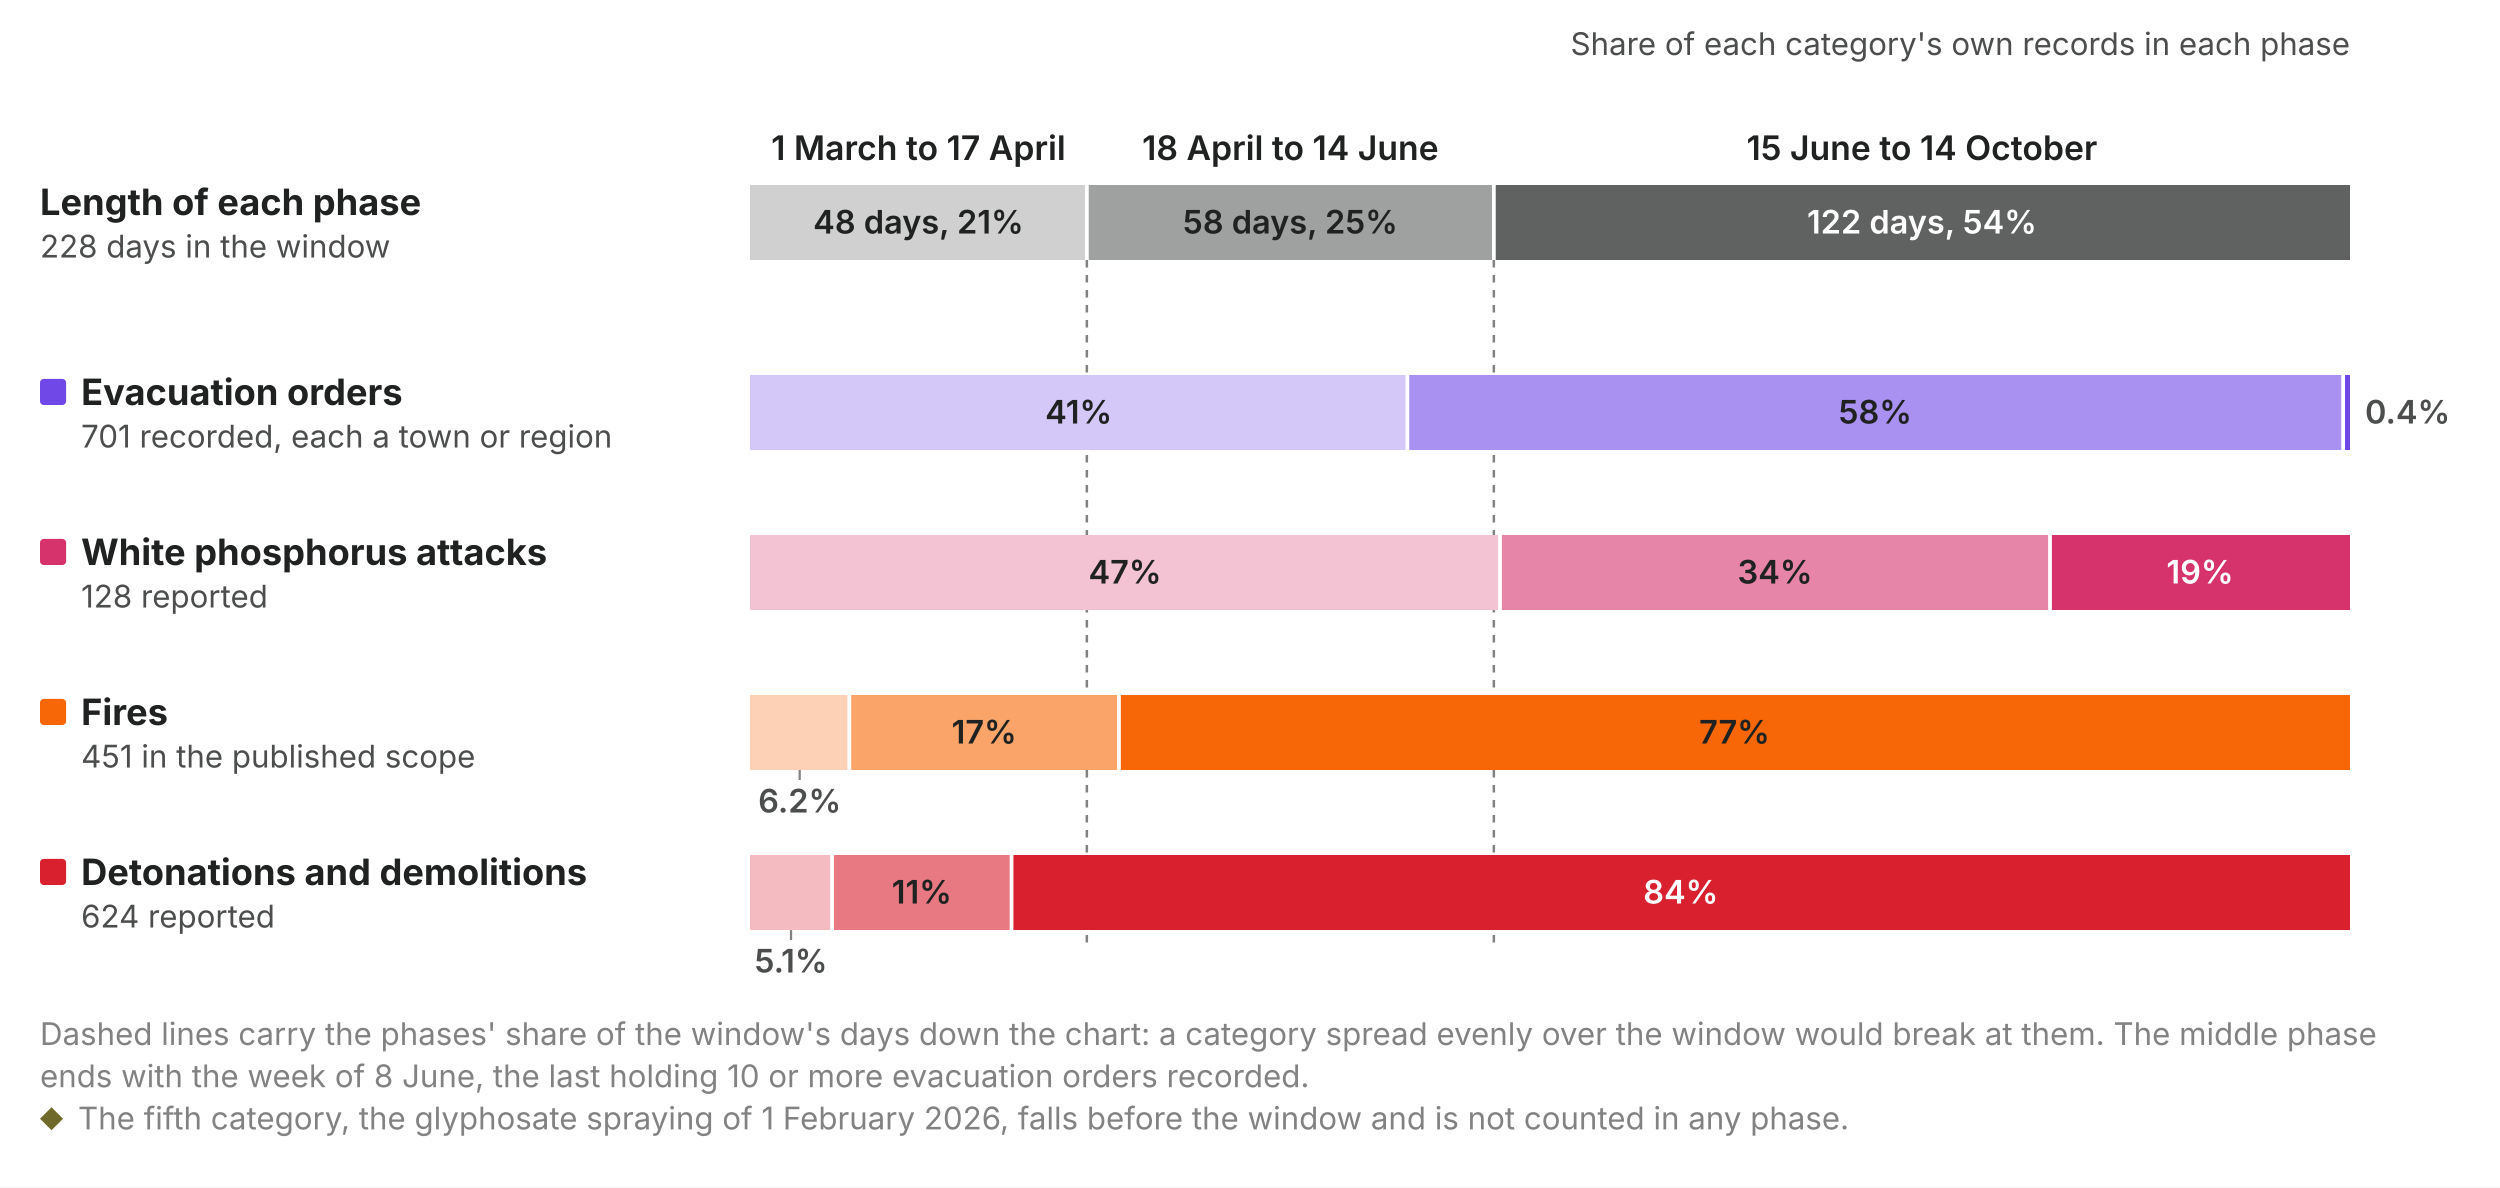
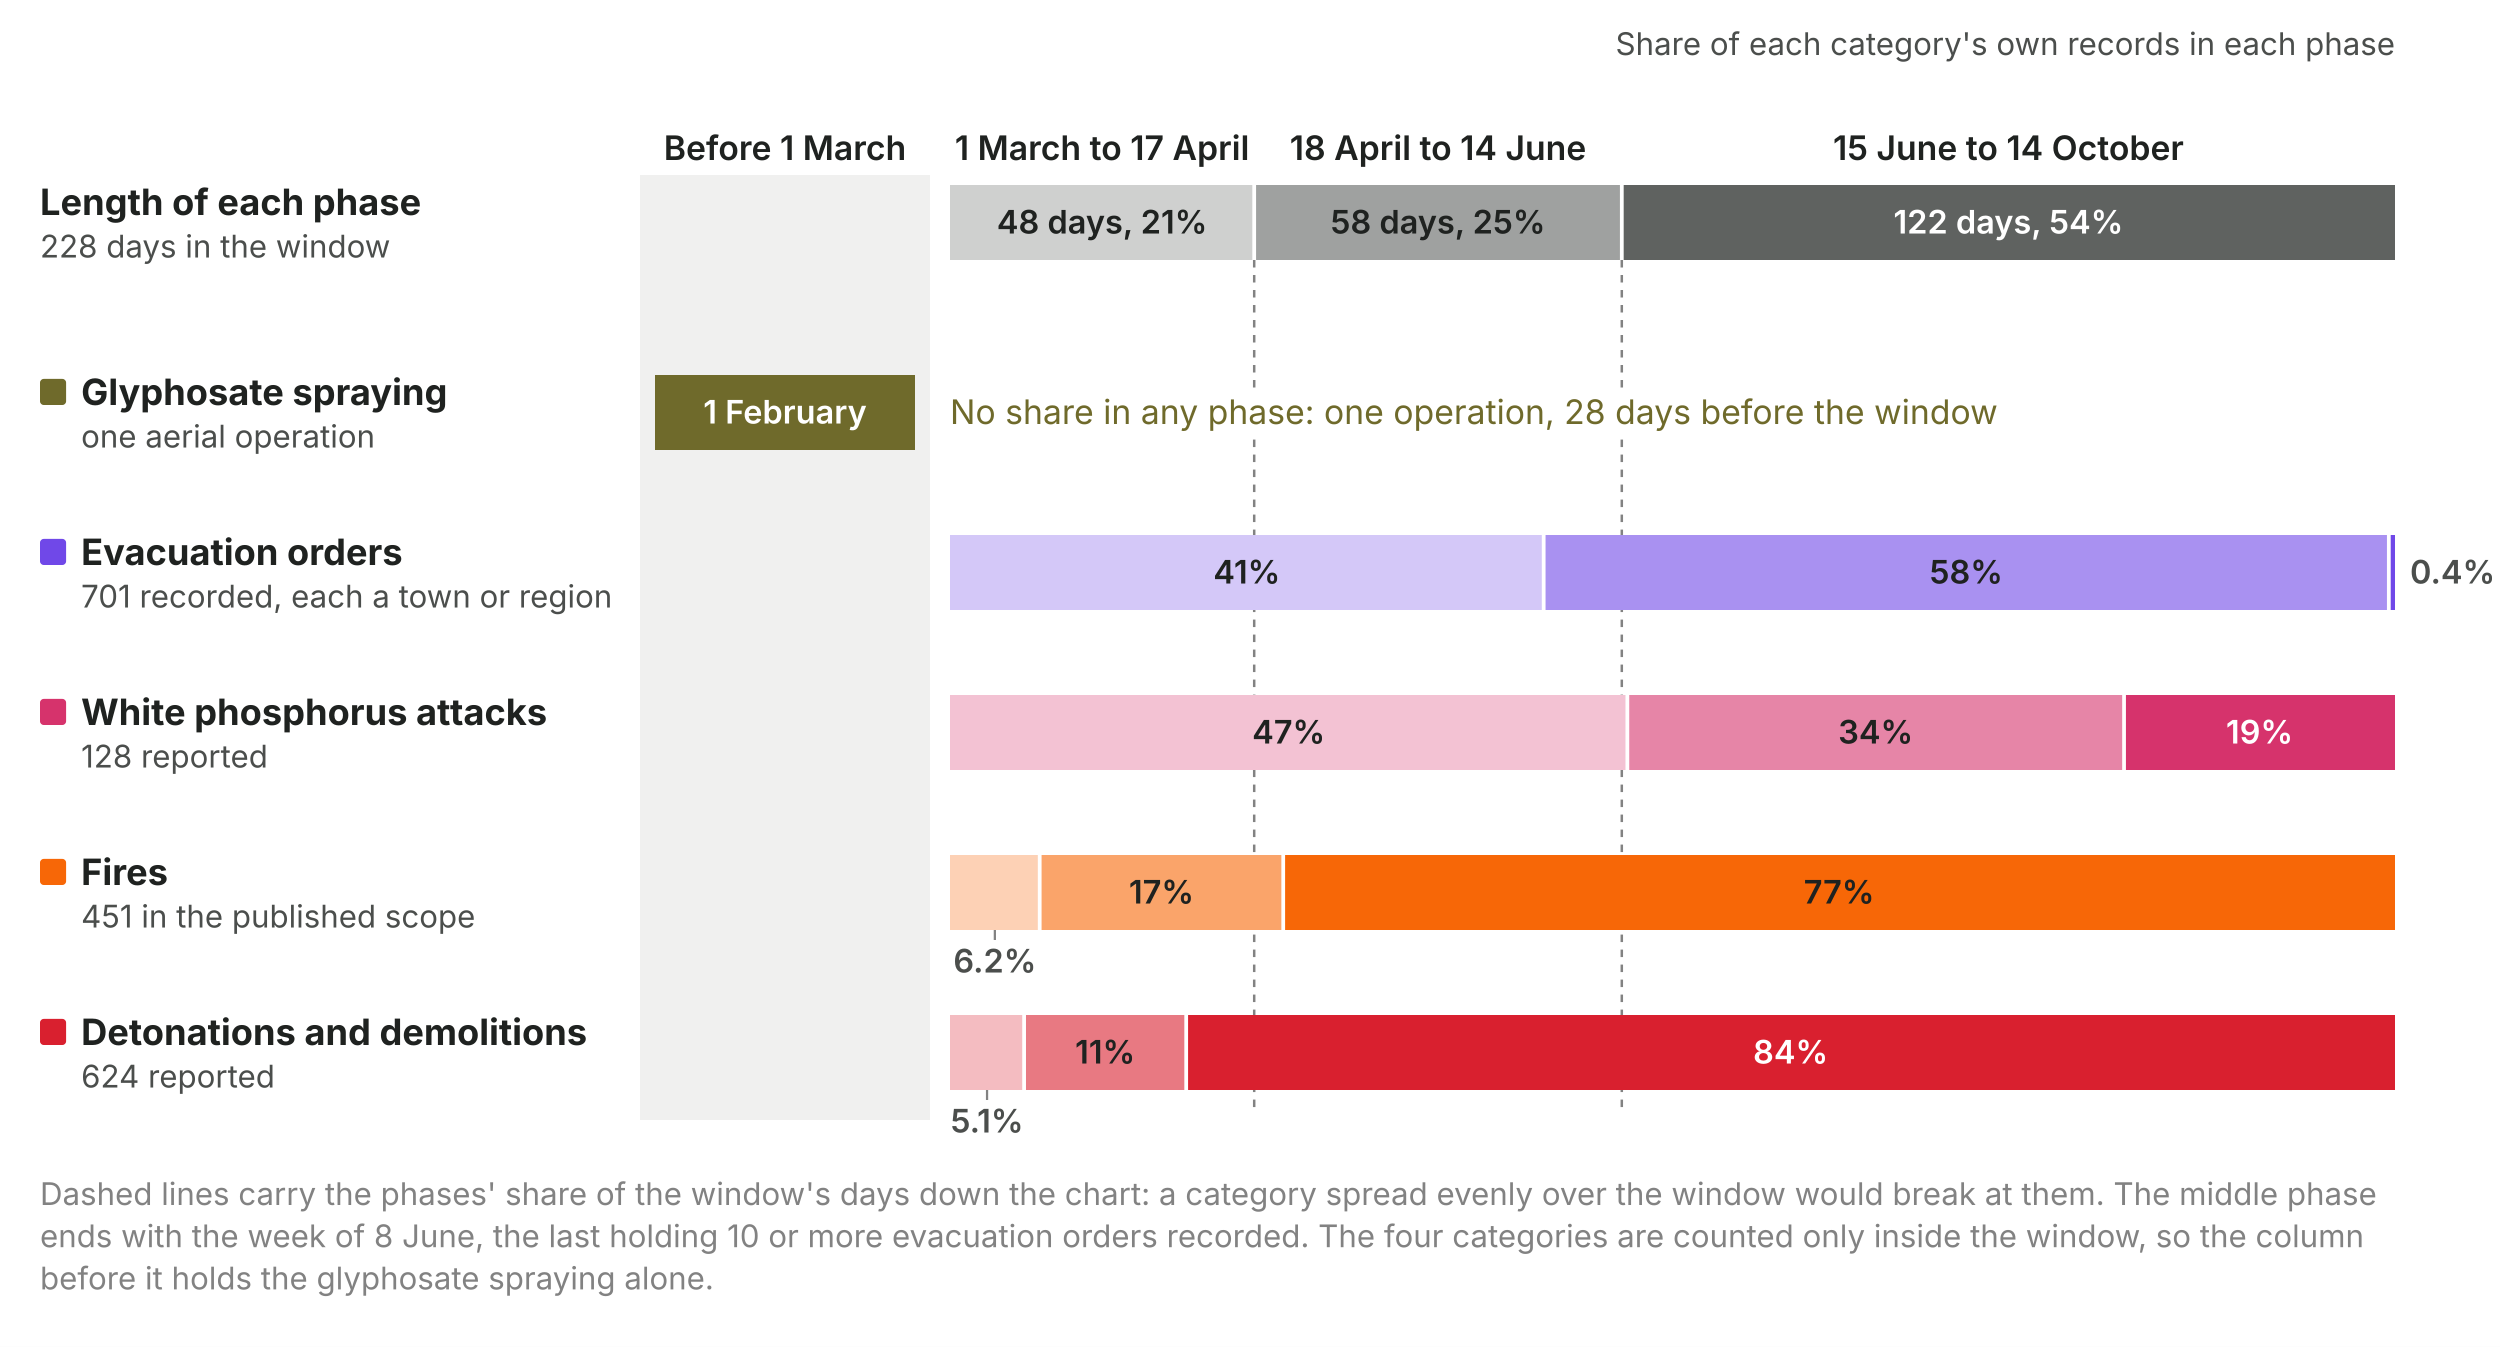
- <svg xmlns="http://www.w3.org/2000/svg" viewBox="0 0 1000 474.88" width="1000" height="474.88" role="img" aria-labelledby="desc">
+ <svg xmlns="http://www.w3.org/2000/svg" viewBox="0 0 1000 538.75" width="1000" height="538.75" role="img" aria-labelledby="desc">
  <style>svg{fill:#1f2220}text{font-family:Inter, "Segoe UI", system-ui, sans-serif}.h{paint-order:stroke;stroke:#fff;stroke-width:4px;stroke-linejoin:round}</style>
-   <rect width="1000" height="474.88" fill="#ffffff" />
+   <rect width="1000" height="538.75" fill="#ffffff" />
  <g class="back">
-     <line x1="434.74" y1="104" x2="434.74" y2="380" stroke="#828282" stroke-width="1" stroke-dasharray="3,3" />
-     <line x1="597.54" y1="104" x2="597.54" y2="380" stroke="#828282" stroke-width="1" stroke-dasharray="3,3" />
+     <rect x="256" y="70" width="116" height="378" fill="#f0f0ef" />
+     <line x1="501.68" y1="104" x2="501.68" y2="156.33" stroke="#828282" stroke-width="1" stroke-dasharray="3,3" />
+     <line x1="501.68" y1="175.83" x2="501.68" y2="444" stroke="#828282" stroke-width="1" stroke-dasharray="3,3" />
+     <line x1="648.72" y1="104" x2="648.72" y2="156.33" stroke="#828282" stroke-width="1" stroke-dasharray="3,3" />
+     <line x1="648.72" y1="175.83" x2="648.72" y2="444" stroke="#828282" stroke-width="1" stroke-dasharray="3,3" />
  </g>
  <g class="marks">
-     <rect x="300" y="74" width="134.74" height="30" fill="#cfd0cf" />
-     <rect x="434.74" y="74" width="162.81" height="30" fill="#9fa1a0" />
-     <rect x="597.54" y="74" width="342.46" height="30" fill="#5f6260" />
-     <rect x="300" y="150" width="262.94" height="30" fill="#d4c8f8" />
-     <rect x="562.94" y="150" width="374.32" height="30" fill="#a991f1" />
-     <rect x="937.26" y="150" width="2.74" height="30" fill="#7048e8" />
-     <rect x="16" y="151.56" width="10.44" height="10.44" rx="1.5" fill="#7048e8" />
-     <rect x="300" y="214" width="300" height="30" fill="#f3c2d3" />
-     <rect x="600" y="214" width="220" height="30" fill="#e685a7" />
-     <rect x="820" y="214" width="120" height="30" fill="#d6336c" />
-     <rect x="16" y="215.56" width="10.44" height="10.44" rx="1.5" fill="#d6336c" />
-     <rect x="300" y="278" width="39.73" height="30" fill="#fdd1b5" />
-     <rect x="339.73" y="278" width="107.85" height="30" fill="#faa46a" />
-     <rect x="447.58" y="278" width="492.42" height="30" fill="#f76707" />
-     <rect x="16" y="279.56" width="10.44" height="10.44" rx="1.5" fill="#f76707" />
-     <rect x="300" y="342" width="32.82" height="30" fill="#f4bcc1" />
-     <rect x="332.82" y="342" width="71.79" height="30" fill="#e87982" />
-     <rect x="404.62" y="342" width="535.38" height="30" fill="#d9202f" />
-     <rect x="16" y="343.56" width="10.44" height="10.44" rx="1.5" fill="#d9202f" />
+     <rect x="380" y="74" width="121.68" height="30" fill="#cfd0cf" />
+     <rect x="501.68" y="74" width="147.04" height="30" fill="#9fa1a0" />
+     <rect x="648.72" y="74" width="309.28" height="30" fill="#5f6260" />
+     <rect x="262" y="150" width="104" height="30" fill="#6f6a2b" />
+     <rect x="16" y="151.56" width="10.44" height="10.44" rx="1.5" fill="#6f6a2b" />
+     <rect x="380" y="214" width="237.47" height="30" fill="#d4c8f8" />
+     <rect x="617.47" y="214" width="338.06" height="30" fill="#a991f1" />
+     <rect x="955.53" y="214" width="2.47" height="30" fill="#7048e8" />
+     <rect x="16" y="215.56" width="10.44" height="10.44" rx="1.5" fill="#7048e8" />
+     <rect x="380" y="278" width="270.94" height="30" fill="#f3c2d3" />
+     <rect x="650.94" y="278" width="198.69" height="30" fill="#e685a7" />
+     <rect x="849.62" y="278" width="108.38" height="30" fill="#d6336c" />
+     <rect x="16" y="279.56" width="10.44" height="10.44" rx="1.5" fill="#d6336c" />
+     <rect x="380" y="342" width="35.88" height="30" fill="#fdd1b5" />
+     <rect x="415.88" y="342" width="97.4" height="30" fill="#faa46a" />
+     <rect x="513.29" y="342" width="444.71" height="30" fill="#f76707" />
+     <rect x="16" y="343.56" width="10.44" height="10.44" rx="1.5" fill="#f76707" />
+     <rect x="380" y="406" width="29.64" height="30" fill="#f4bcc1" />
+     <rect x="409.64" y="406" width="64.84" height="30" fill="#e87982" />
+     <rect x="474.48" y="406" width="483.52" height="30" fill="#d9202f" />
+     <rect x="16" y="407.56" width="10.44" height="10.44" rx="1.5" fill="#d9202f" />
  </g>
  <g class="over">
-     <line x1="434.74" y1="74" x2="434.74" y2="104" stroke="#ffffff" stroke-width="1.5" />
-     <line x1="597.54" y1="74" x2="597.54" y2="104" stroke="#ffffff" stroke-width="1.5" />
-     <line x1="562.94" y1="150" x2="562.94" y2="180" stroke="#ffffff" stroke-width="1.5" />
-     <line x1="937.26" y1="150" x2="937.26" y2="180" stroke="#ffffff" stroke-width="1.5" />
-     <line x1="600" y1="214" x2="600" y2="244" stroke="#ffffff" stroke-width="1.5" />
-     <line x1="820" y1="214" x2="820" y2="244" stroke="#ffffff" stroke-width="1.5" />
-     <line x1="319.87" y1="308" x2="319.87" y2="312" stroke="#828282" stroke-width="0.9" />
-     <line x1="339.73" y1="278" x2="339.73" y2="308" stroke="#ffffff" stroke-width="1.5" />
-     <line x1="447.58" y1="278" x2="447.58" y2="308" stroke="#ffffff" stroke-width="1.5" />
-     <line x1="316.41" y1="372" x2="316.41" y2="376" stroke="#828282" stroke-width="0.9" />
-     <line x1="332.82" y1="342" x2="332.82" y2="372" stroke="#ffffff" stroke-width="1.5" />
-     <line x1="404.62" y1="342" x2="404.62" y2="372" stroke="#ffffff" stroke-width="1.5" />
-     <path d="M20.60,442.90L25.20,447.50L20.60,452.10L16.00,447.50Z" fill="#6f6a2b" />
+     <line x1="501.68" y1="74" x2="501.68" y2="104" stroke="#ffffff" stroke-width="1.5" />
+     <line x1="648.72" y1="74" x2="648.72" y2="104" stroke="#ffffff" stroke-width="1.5" />
+     <line x1="617.47" y1="214" x2="617.47" y2="244" stroke="#ffffff" stroke-width="1.5" />
+     <line x1="955.53" y1="214" x2="955.53" y2="244" stroke="#ffffff" stroke-width="1.5" />
+     <line x1="650.94" y1="278" x2="650.94" y2="308" stroke="#ffffff" stroke-width="1.5" />
+     <line x1="849.62" y1="278" x2="849.62" y2="308" stroke="#ffffff" stroke-width="1.5" />
+     <line x1="397.94" y1="372" x2="397.94" y2="376" stroke="#828282" stroke-width="0.9" />
+     <line x1="415.88" y1="342" x2="415.88" y2="372" stroke="#ffffff" stroke-width="1.5" />
+     <line x1="513.29" y1="342" x2="513.29" y2="372" stroke="#ffffff" stroke-width="1.5" />
+     <line x1="394.82" y1="436" x2="394.82" y2="440" stroke="#828282" stroke-width="0.9" />
+     <line x1="409.64" y1="406" x2="409.64" y2="436" stroke="#ffffff" stroke-width="1.5" />
+     <line x1="474.48" y1="406" x2="474.48" y2="436" stroke="#ffffff" stroke-width="1.5" />
  </g>
  <g class="text">
-     <text x="940" y="22" font-size="12.5" fill="#4b4e4c" text-anchor="end">Share of each category's own records in each phase</text>
-     <text x="367.37" y="64" font-size="13.5" font-weight="600" text-anchor="middle">1 March to 17 April</text>
-     <text x="516.14" y="64" font-size="13.5" font-weight="600" text-anchor="middle">18 April to 14 June</text>
-     <text x="768.77" y="64" font-size="13.5" font-weight="600" text-anchor="middle">15 June to 14 October</text>
-     <text x="367.37" y="93.42" font-size="13" font-weight="600" fill="#1f2220" text-anchor="middle">48 days, 21%</text>
-     <text x="516.14" y="93.42" font-size="13" font-weight="600" fill="#1f2220" text-anchor="middle">58 days, 25%</text>
-     <text x="768.77" y="93.42" font-size="13" font-weight="600" fill="#ffffff" text-anchor="middle">122 days, 54%</text>
+     <text x="958" y="22" font-size="12.5" fill="#4b4e4c" text-anchor="end">Share of each category's own records in each phase</text>
+     <text x="440.84" y="64" font-size="13.5" font-weight="600" text-anchor="middle">1 March to 17 April</text>
+     <text x="575.2" y="64" font-size="13.5" font-weight="600" text-anchor="middle">18 April to 14 June</text>
+     <text x="803.36" y="64" font-size="13.5" font-weight="600" text-anchor="middle">15 June to 14 October</text>
+     <text x="440.84" y="93.42" font-size="13" font-weight="600" fill="#1f2220" text-anchor="middle">48 days, 21%</text>
+     <text x="575.2" y="93.42" font-size="13" font-weight="600" fill="#1f2220" text-anchor="middle">58 days, 25%</text>
+     <text x="803.36" y="93.42" font-size="13" font-weight="600" fill="#ffffff" text-anchor="middle">122 days, 54%</text>
    <text x="16" y="86" font-size="14.5" font-weight="700">Length of each phase</text>
    <text x="16" y="103" font-size="12.5" fill="#4b4e4c">228 days in the window</text>
-     <text x="431.47" y="169.42" font-size="13" font-weight="600" fill="#1f2220" text-anchor="middle">41%</text>
-     <text x="750.1" y="169.42" font-size="13" font-weight="600" fill="#1f2220" text-anchor="middle">58%</text>
-     <text x="946" y="169.42" font-size="13" font-weight="600" fill="#4b4e4c">0.4%</text>
-     <text x="32.44" y="162" font-size="14.5" font-weight="700">Evacuation orders</text>
-     <text x="32.44" y="179" font-size="12.5" fill="#4b4e4c">701 recorded, each a town or region</text>
-     <text x="450" y="233.42" font-size="13" font-weight="600" fill="#1f2220" text-anchor="middle">47%</text>
-     <text x="710" y="233.42" font-size="13" font-weight="600" fill="#1f2220" text-anchor="middle">34%</text>
-     <text x="880" y="233.42" font-size="13" font-weight="600" fill="#ffffff" text-anchor="middle">19%</text>
-     <text x="32.44" y="226" font-size="14.5" font-weight="700">White phosphorus attacks</text>
-     <text x="32.44" y="243" font-size="12.5" fill="#4b4e4c">128 reported</text>
-     <text x="319.87" y="325" font-size="13" font-weight="600" fill="#4b4e4c" text-anchor="middle">6.2%</text>
-     <text x="393.66" y="297.42" font-size="13" font-weight="600" fill="#1f2220" text-anchor="middle">17%</text>
-     <text x="693.79" y="297.42" font-size="13" font-weight="600" fill="#1f2220" text-anchor="middle">77%</text>
-     <text x="32.44" y="290" font-size="14.5" font-weight="700">Fires</text>
-     <text x="32.44" y="307" font-size="12.5" fill="#4b4e4c">451 in the published scope</text>
-     <text x="316.41" y="389" font-size="13" font-weight="600" fill="#4b4e4c" text-anchor="middle">5.1%</text>
-     <text x="368.72" y="361.42" font-size="13" font-weight="600" fill="#1f2220" text-anchor="middle">11%</text>
-     <text x="672.31" y="361.42" font-size="13" font-weight="600" fill="#ffffff" text-anchor="middle">84%</text>
-     <text x="32.44" y="354" font-size="14.5" font-weight="700">Detonations and demolitions</text>
-     <text x="32.44" y="371" font-size="12.5" fill="#4b4e4c">624 reported</text>
-     <text x="16" y="418" font-size="12.5" fill="#828282">Dashed lines carry the phases' share of the window's days down the chart: a category spread evenly over the window would break at them. The middle phase</text>
-     <text x="16" y="434.88" font-size="12.5" fill="#828282">ends with the week of 8 June, the last holding 10 or more evacuation orders recorded.</text>
-     <text x="31.2" y="451.75" font-size="12.5" fill="#828282">The fifth category, the glyphosate spraying of 1 February 2026, falls before the window and is not counted in any phase.</text>
+     <text x="314" y="64" font-size="13.5" font-weight="600" text-anchor="middle">Before 1 March</text>
+     <text x="314" y="169.42" font-size="13" font-weight="600" fill="#ffffff" text-anchor="middle">1 February</text>
+     <text x="380" y="169.59" font-size="13.5" fill="#6f6a2b" class="h">No share in any phase: one operation, 28 days before the window</text>
+     <text x="32.44" y="162" font-size="14.5" font-weight="700">Glyphosate spraying</text>
+     <text x="32.44" y="179" font-size="12.5" fill="#4b4e4c">one aerial operation</text>
+     <text x="498.73" y="233.42" font-size="13" font-weight="600" fill="#1f2220" text-anchor="middle">41%</text>
+     <text x="786.5" y="233.42" font-size="13" font-weight="600" fill="#1f2220" text-anchor="middle">58%</text>
+     <text x="964" y="233.42" font-size="13" font-weight="600" fill="#4b4e4c">0.4%</text>
+     <text x="32.44" y="226" font-size="14.5" font-weight="700">Evacuation orders</text>
+     <text x="32.44" y="243" font-size="12.5" fill="#4b4e4c">701 recorded, each a town or region</text>
+     <text x="515.47" y="297.42" font-size="13" font-weight="600" fill="#1f2220" text-anchor="middle">47%</text>
+     <text x="750.28" y="297.42" font-size="13" font-weight="600" fill="#1f2220" text-anchor="middle">34%</text>
+     <text x="903.81" y="297.42" font-size="13" font-weight="600" fill="#ffffff" text-anchor="middle">19%</text>
+     <text x="32.44" y="290" font-size="14.5" font-weight="700">White phosphorus attacks</text>
+     <text x="32.44" y="307" font-size="12.5" fill="#4b4e4c">128 reported</text>
+     <text x="397.94" y="389" font-size="13" font-weight="600" fill="#4b4e4c" text-anchor="middle">6.2%</text>
+     <text x="464.59" y="361.42" font-size="13" font-weight="600" fill="#1f2220" text-anchor="middle">17%</text>
+     <text x="735.64" y="361.42" font-size="13" font-weight="600" fill="#1f2220" text-anchor="middle">77%</text>
+     <text x="32.44" y="354" font-size="14.5" font-weight="700">Fires</text>
+     <text x="32.44" y="371" font-size="12.5" fill="#4b4e4c">451 in the published scope</text>
+     <text x="394.82" y="453" font-size="13" font-weight="600" fill="#4b4e4c" text-anchor="middle">5.1%</text>
+     <text x="442.06" y="425.42" font-size="13" font-weight="600" fill="#1f2220" text-anchor="middle">11%</text>
+     <text x="716.24" y="425.42" font-size="13" font-weight="600" fill="#ffffff" text-anchor="middle">84%</text>
+     <text x="32.44" y="418" font-size="14.5" font-weight="700">Detonations and demolitions</text>
+     <text x="32.44" y="435" font-size="12.5" fill="#4b4e4c">624 reported</text>
+     <text x="16" y="482" font-size="12.5" fill="#828282">Dashed lines carry the phases' share of the window's days down the chart: a category spread evenly over the window would break at them. The middle phase</text>
+     <text x="16" y="498.88" font-size="12.5" fill="#828282">ends with the week of 8 June, the last holding 10 or more evacuation orders recorded. The four categories are counted only inside the window, so the column</text>
+     <text x="16" y="515.75" font-size="12.5" fill="#828282">before it holds the glyphosate spraying alone.</text>
  </g>
</svg>
